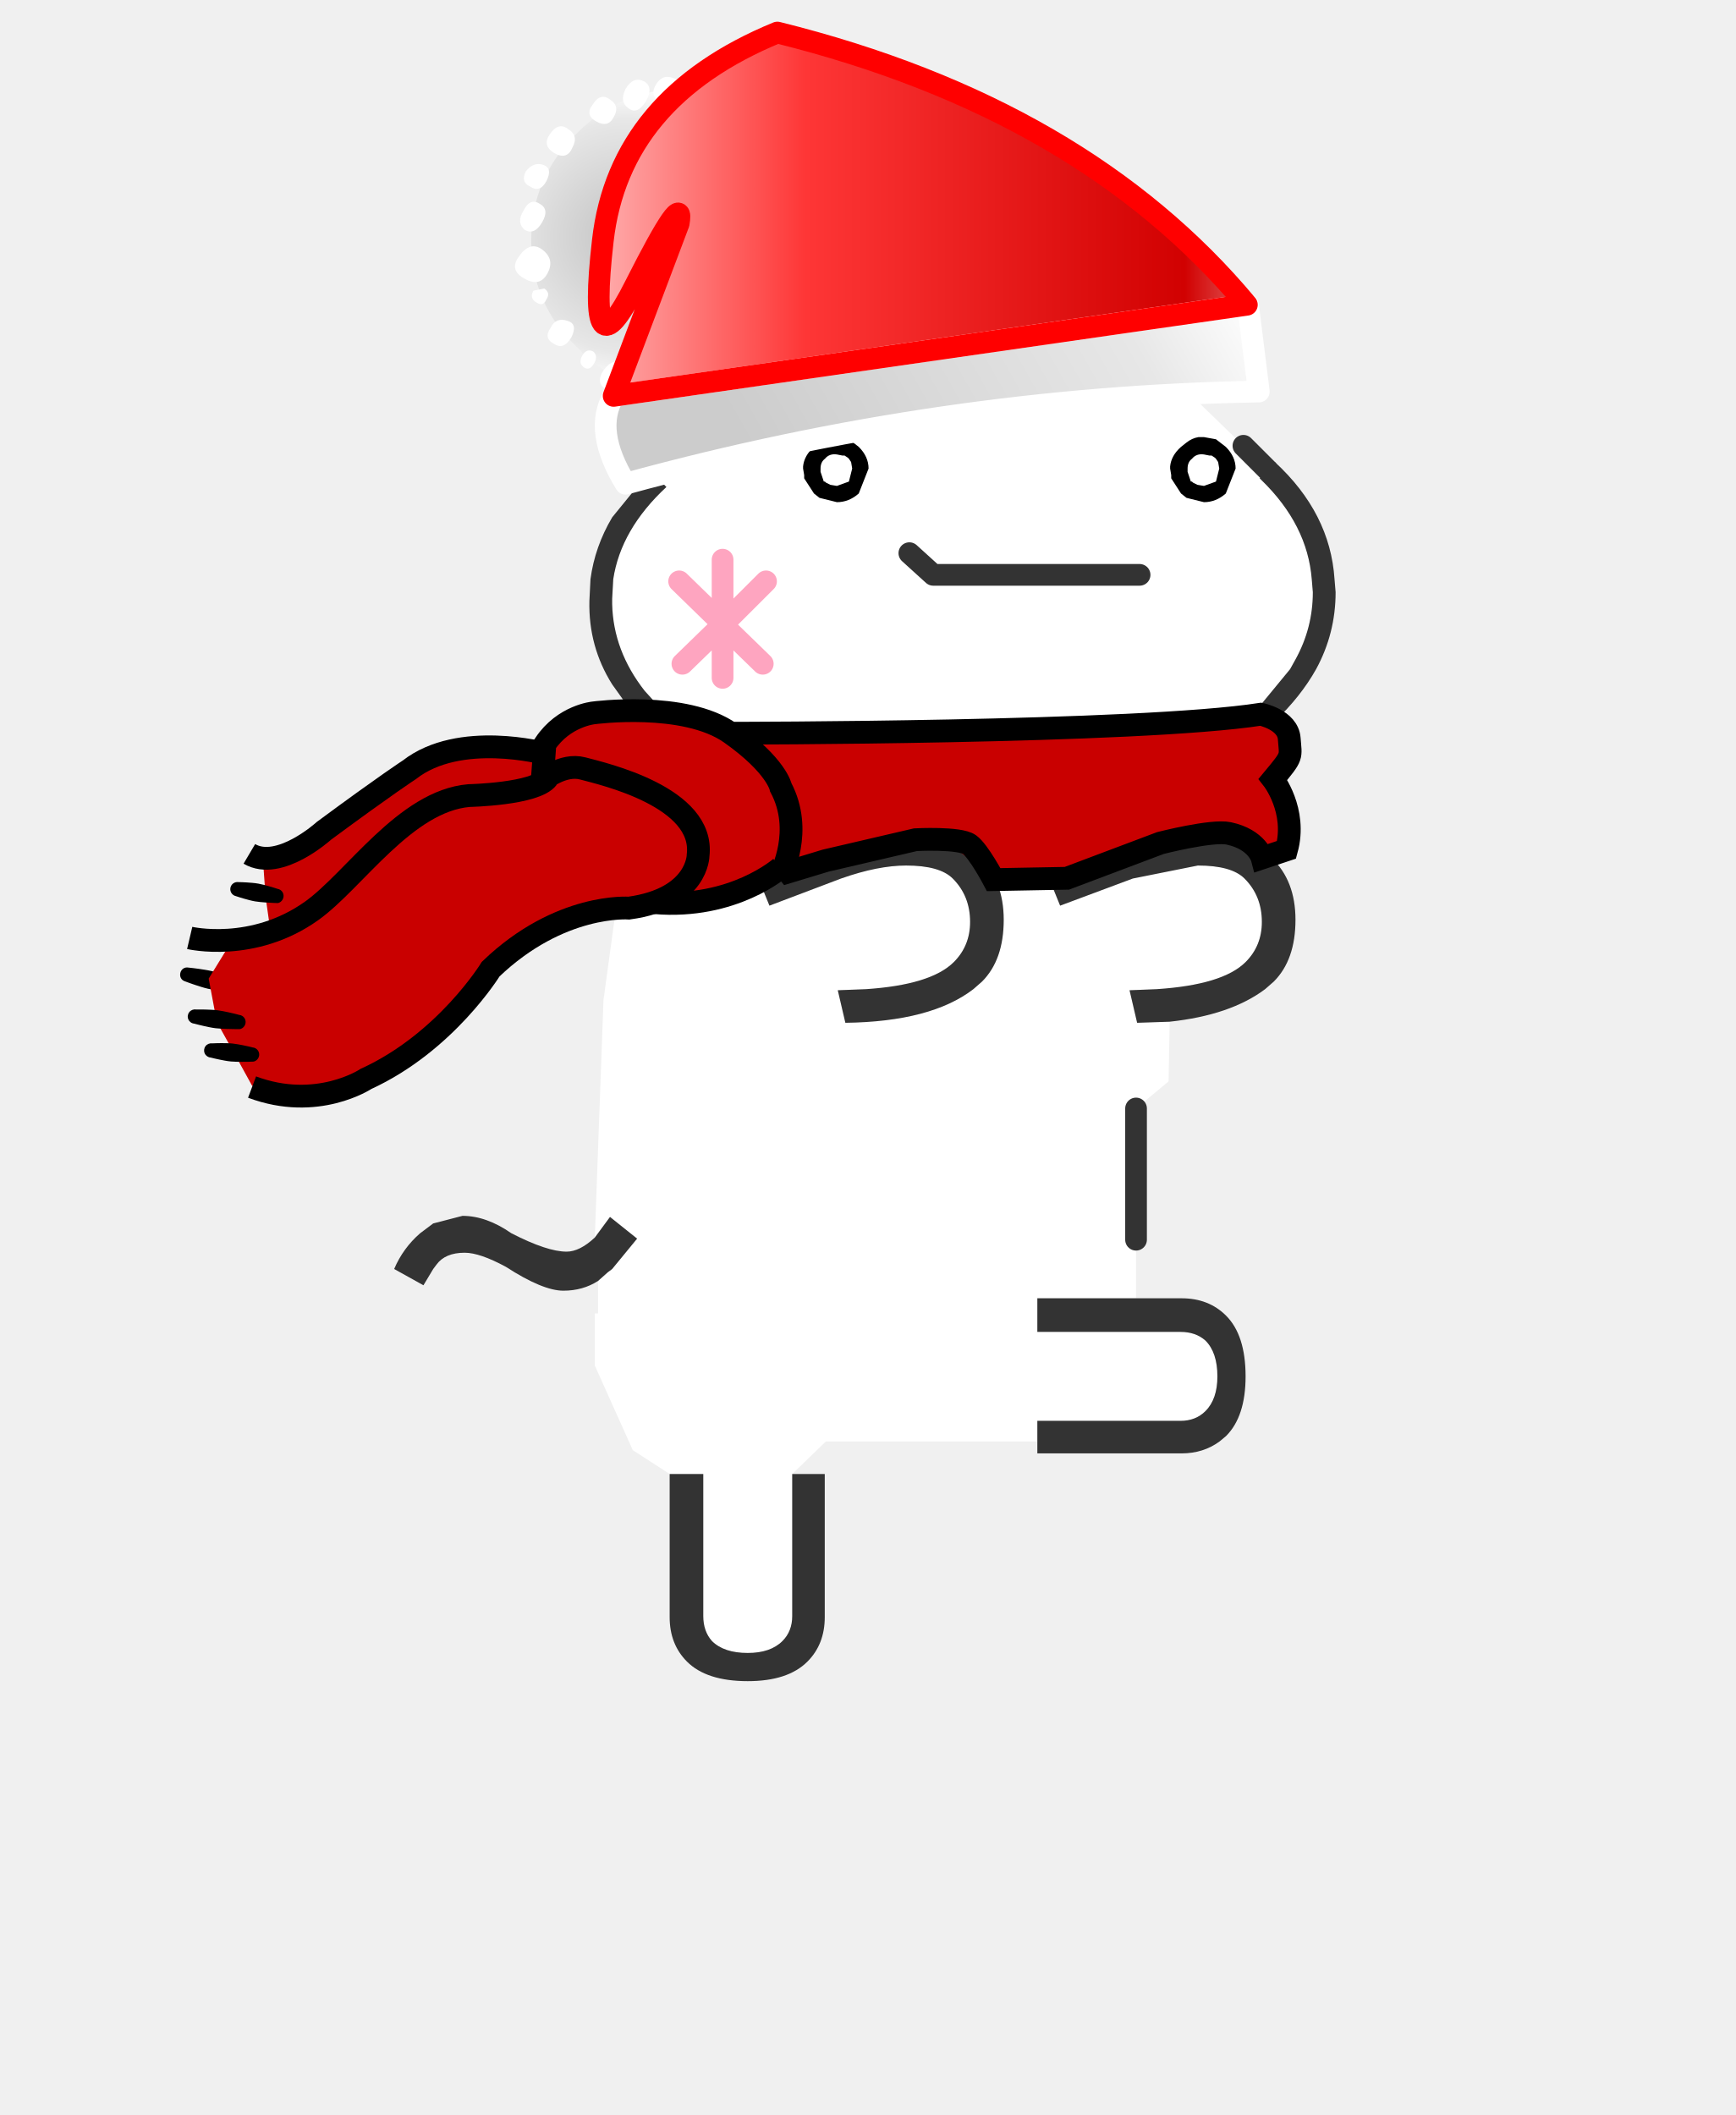
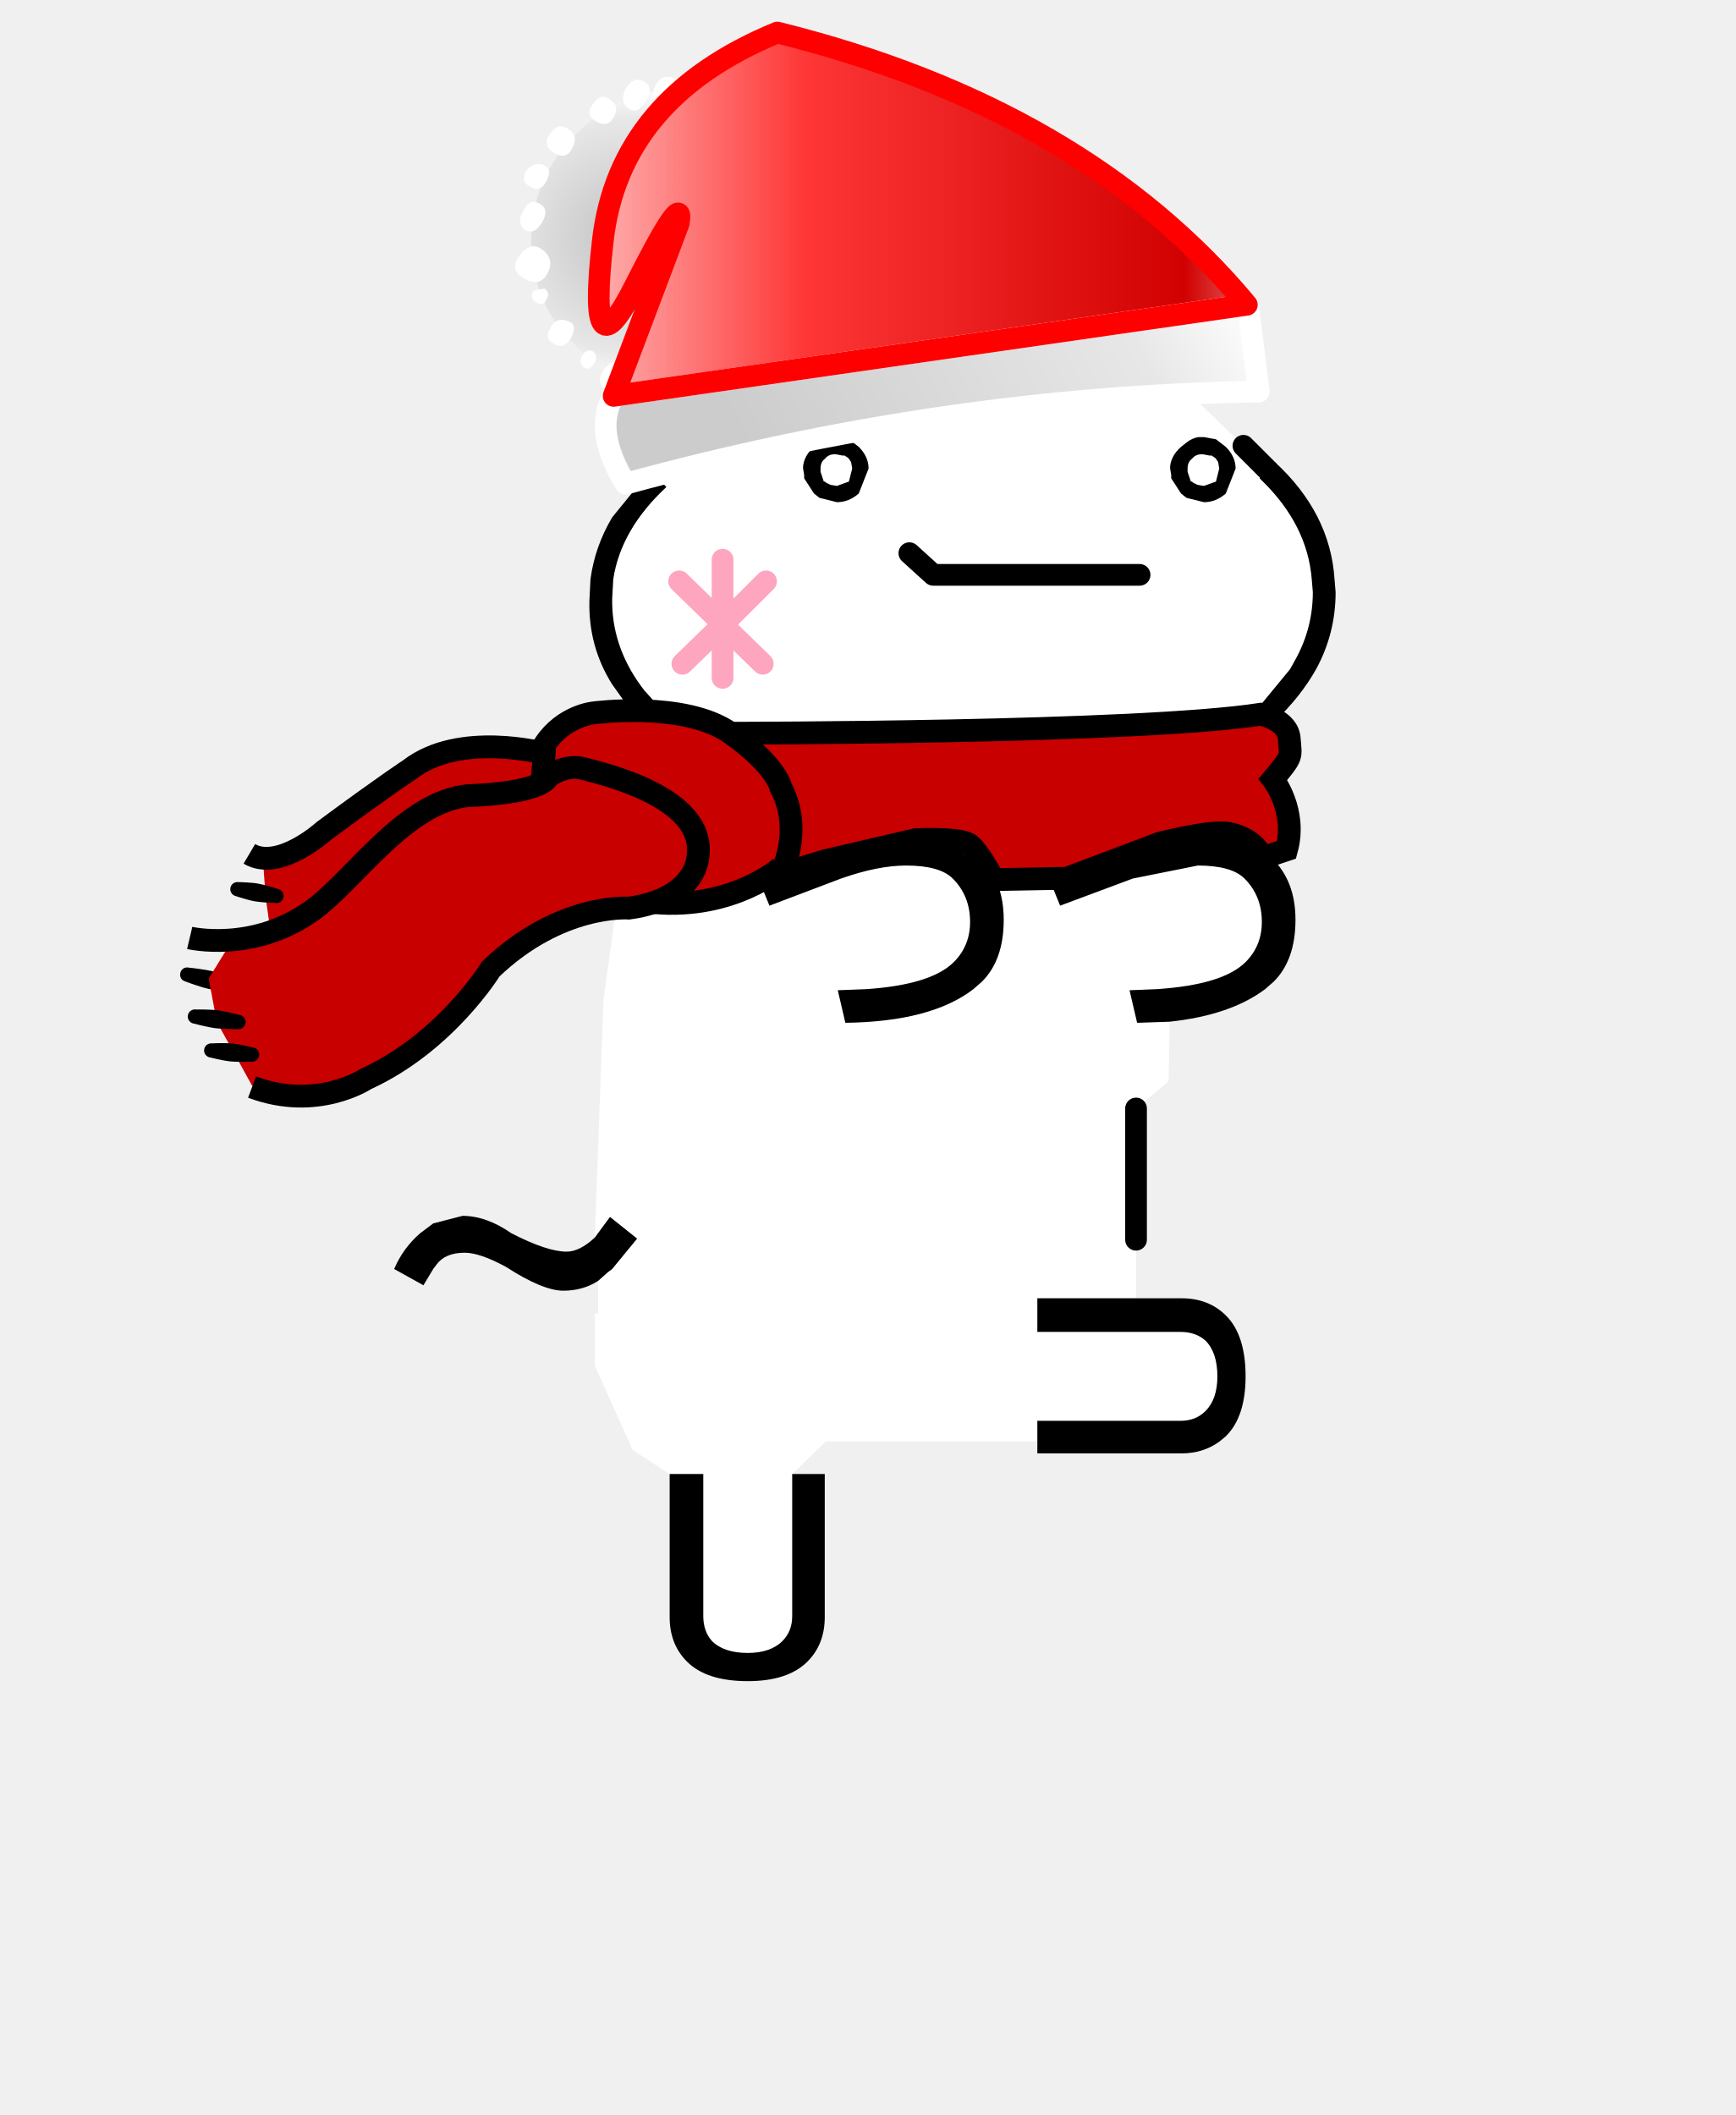
<svg xmlns="http://www.w3.org/2000/svg" xmlns:xlink="http://www.w3.org/1999/xlink" height="195" width="160" version="1.1" id="svg23">
  <defs id="defs18">
    <g id="j" transform="translate(11.45 4.1)">
      <use height="2" transform="translate(-.85 -4.1)" width="11.6" xlink:href="#a" id="use1" />
      <use height="6.45" transform="translate(-11.45 -3.8)" width="5" xlink:href="#b" id="use2" />
    </g>
    <g id="k" transform="translate(123.2 9.5)">
      <use height="14.9" transform="translate(-103.9 -6.95)" width="15.5" xlink:href="#c" id="use3" />
      <use height="21.8" transform="translate(-123.2 -9.5)" width="31.45" xlink:href="#d" id="use4" />
    </g>
    <g id="i" fill-rule="evenodd">
      <path d="M4.9-4.95Q7-2.9 7 0q0 2.9-2.1 4.9Q2.9 7 0 7q-2.9 0-4.95-2.1Q-7 2.9-7 0q0-2.9 2.05-4.95Q-2.9-7 0-7q2.9 0 4.9 2.05" fill="url(#e)" transform="translate(7.75 7.55)" id="path4" />
      <path d="M.45-7.5q.5-.2.8.3.3.5-.15.75L.5-6.5H.4q-.45.3-.75-.25-.3-.6.15-.75l.5.05.15-.05m1.35.15q.5-.25.85.35.3.6-.15.9-.4.3-.8-.35-.35-.65.1-.9m1.55.85q.45-.35.8.2.4.5-.15.8-.55.3-.8-.2-.3-.5.15-.8m3.9 3.3q.25.5-.2.7-.45.3-.75-.25-.3-.6.15-.75.45-.15.8.3M5.1-4.3q-.3-.55.2-.85.45-.35.85.25.35.5-.2.85-.6.35-.85-.25M6.5-.85q-.35-.6.1-.85.45-.3.75.3.35.55-.05.9-.45.25-.8-.35M6.25 1.5Q5.9.85 6.5.4q.55-.4 1.05.3.5.65-.25 1.05-.7.4-1.05-.25m.65.8q.2.35-.15.55-.3.2-.45-.15-.2-.3.1-.5l.5.1M5.3 3.7q.55-.2.8.3.35.5-.15.75-.45.3-.8-.3-.3-.6.15-.75M1.55 7.25q-.55.3-.85-.2-.2-.55.2-.85.5-.3.85.2t-.2.85m1.9-.35q-.65.4-.95-.2-.35-.6.2-1 .5-.35.95.25.45.65-.2.95m.65-1.25q-.2-.35.05-.55.3-.15.5.2t-.1.55q-.25.15-.45-.2m-5.9-12.1q-.3.2-.5-.1l.15-.55.45.15q.25.3-.1.5m-1.65.75q-.5.3-.8-.2-.25-.45.15-.8.45-.25.8.2.4.5-.15.8m-.65.4q.35.6-.15.95-.45.35-.8-.35-.4-.65.1-.95.45-.25.85.35m-1.4 1.6q-.3.2-.5-.2-.15-.4.1-.45.35-.1.5.2.2.25-.1.45m-.65 1.15q.45.65-.25 1-.7.4-1-.25-.3-.65.25-1t1 .25M-6.5-.9q.45.6-.2.95-.6.35-.95-.2-.3-.6.2-1 .55-.35.95.25m-.8 2.6q-.35-.65.1-.95.5-.25.85.35.3.6-.15.95-.4.25-.8-.35m2.45 2.45q.35.55-.2.85-.55.3-.85-.2-.2-.55.2-.85.5-.3.85.2m-.7-.45q-.6.35-.95-.4-.4-.75.2-.95.6-.2.95.4.4.55-.2.95m1.05 1.35q.6-.45 1.1.25.5.7-.2 1.15-.75.4-1.1-.3-.4-.65.2-1.1M-.4 7.3q-.3.15-.45-.2-.2-.35.1-.4.25-.15.45.15.2.25-.1.45m-2 0q-.45.25-.75-.3-.35-.6.05-.85.45-.25.8.3.3.55-.1.85" fill="#fff" transform="translate(7.75 7.55)" id="path5" />
    </g>
    <g id="d">
      <path d="M-92.95 7.75q.95 1.6-.55 4.05-14.6-4-29.2-4.25l.5-4h.05-.05.05l29.2 4.2" fill="url(#f)" fill-rule="evenodd" transform="translate(123.2 9.5)" id="path6" />
      <path d="M-122.15 3.55Q-114.6-5.5-100.5-9q7.3 3 8.05 9.6.75 6.55-1.5 2.05-2.3-4.55-2-2.85l3 7.95-29.2-4.2" fill="url(#g)" fill-rule="evenodd" transform="translate(123.2 9.5)" id="path7" />
      <path d="M-92.95 7.75q.95 1.6-.55 4.05-14.6-4-29.2-4.25l.5-4h.05l29.2 4.2m-29.25-4.2h.05" fill="none" stroke="#fff" stroke-linecap="round" stroke-linejoin="round" transform="translate(123.2 9.5)" id="path8" />
      <path d="M-122.15 3.55Q-114.6-5.5-100.5-9q7.3 3 8.05 9.6.75 6.55-1.5 2.05-2.3-4.55-2-2.85l3 7.95z" fill="none" stroke="red" stroke-linecap="round" stroke-linejoin="round" transform="translate(123.2 9.5)" id="path9" />
    </g>
    <linearGradient gradientTransform="matrix(-.0157 -.0091 .0025 -.0044 -107.85 7.65)" gradientUnits="userSpaceOnUse" id="f" spreadMethod="pad" x1="-819.2" x2="819.2">
      <stop offset=".204" stop-color="#ccc" id="stop9" />
      <stop offset=".804" stop-color="#e7e7e7" id="stop10" />
      <stop offset="1" stop-color="#fff" id="stop11" />
    </linearGradient>
    <linearGradient gradientTransform="matrix(.0283 0 0 .0102 -104.45 -.65)" gradientUnits="userSpaceOnUse" id="g" spreadMethod="pad" x1="-819.2" x2="819.2">
      <stop offset=".004" stop-color="#fff" id="stop12" />
      <stop offset=".18" stop-color="#d10101" id="stop13" />
      <stop offset=".557" stop-color="#fe3636" id="stop14" />
      <stop offset=".906" stop-color="#fff" id="stop15" />
    </linearGradient>
-     <path d="M10.25-2.6H.75l-1.1-1" fill="none" stroke="#333" stroke-linecap="round" stroke-linejoin="round" transform="translate(.85 4.1)" id="a" />
+     <path d="M10.25-2.6H.75l-1.1-1" fill="none" stroke="#000" stroke-linecap="round" stroke-linejoin="round" transform="translate(.85 4.1)" id="a" />
    <path d="m2-1.7-2 2 1.85 1.8M0 .3V.25v2.5M0 .3l-1.85 1.8M-2-1.7 0 .25V-2.7" fill="none" stroke="#fea5c0" stroke-linecap="round" stroke-linejoin="round" transform="translate(2.5 3.2)" id="h" />
    <use height="6.45" width="5" xlink:href="#h" id="b" />
    <use height="14.9" width="15.5" xlink:href="#i" id="c" />
    <radialGradient cx="0" cy="0" gradientTransform="translate(2.6 -.2) scale(.0086)" gradientUnits="userSpaceOnUse" id="e" r="819.2" spreadMethod="pad">
      <stop offset=".204" stop-color="#ccc" id="stop16" />
      <stop offset=".757" stop-color="#e7e7e7" id="stop17" />
      <stop offset="1" stop-color="#fff" id="stop18" />
    </radialGradient>
  </defs>
  <path d="m87.941 35 2.4 1.1 7.7-17.2 7.8 17.2 2.5-1.1 6.3 6.1 2.2 2.2-.7.8.2.2c2.8 2.733 4.333 5.767 4.6 9.1l.1 1.2c0 2.2-.533 4.267-1.6 6.2l-.5.9-2.8 3.4.2.2-.6.6-6.5 1.8v9.4l-6.5 1.4-6.3 1.8 1.3 3.2 6.7-2.5 6-1.2c2.067 0 3.5.4 4.3 1.2 1.067 1.067 1.6 2.4 1.6 4 0 1.467-.5 2.7-1.5 3.7-1.4 1.4-4.133 2.233-8.2 2.5l-2.5.1.7 3 3-.1-.1 5.5-3 2.5v17.5h-9.1v3.1h13.2c.933 0 1.7.267 2.3.8.733.733 1.1 1.833 1.1 3.3 0 1.4-.367 2.467-1.1 3.2-.6.6-1.367.9-2.3.9h-13.2v1.9h-19.5l-3.1 3V149c0 .933-.3 1.7-.9 2.3-.733.733-1.8 1.1-3.2 1.1-1.467 0-2.567-.367-3.3-1.1-.533-.6-.8-1.367-.8-2.3v-13.1h-3.1l-3.4-2.2-3.5-7.8v-4.8h.3v-3l.9-.8.4-.3 2.3-2.8-2.5-2-1.4 1.9.8-21.9 3.5-25.6.8.7 1.5-1.4-2-2.2c-1.933-2.467-2.933-5.133-3-8v-.5l.1-1.8c.467-3.067 2.1-5.9 4.9-8.5l-1.5-1.5 1-7.9 1.3.6 7.7-17.2 7.7 17.2 2.5-1.1h7.8m2.4 44.1c-1.4-1.4-3.567-2.1-6.5-2.1l-8 1.5-6.2 1.8 1.3 3.2 6.6-2.5c2.267-.8 4.267-1.2 6-1.2 2.067 0 3.5.4 4.3 1.2 1.067 1.067 1.6 2.4 1.6 4 0 1.467-.5 2.7-1.5 3.7-1.4 1.4-4.1 2.233-8.1 2.5l-2.6.1.7 3c5.267-.067 9.2-1.1 11.8-3.1l.8-.7c1.333-1.333 2-3.233 2-5.7 0-2.4-.733-4.3-2.2-5.7" fill="#fff" fill-rule="evenodd" id="path18" />
-   <path d="m108.341 35-2.5 1.1-7.8-17.2-7.7 17.2-2.4-1.1 10.1-22 10.3 22m-28.2 0-2.5 1.1-7.7-17.2-7.7 17.2-1.3-.6-1.1-.5 10.1-22 10.2 22m-20.2 8.4 1.5 1.5c-2.8 2.6-4.433 5.433-4.9 8.5l-.1 1.8v.5c.067 2.867 1.067 5.533 3 8l2 2.2-1.5 1.4-.8-.7-1.2-1.4-1.5-2.1c-1.467-2.333-2.167-4.9-2.1-7.7l.1-2c.267-2 .933-3.9 2-5.7l3.5-4.3m-5.1 70.7 1.4-1.9 2.5 2-2.3 2.8-.4.3-.9.8c-.933.6-2 .9-3.2.9-1.267 0-3.033-.733-5.3-2.2-1.6-.867-2.867-1.3-3.8-1.3-1.2 0-2.067.367-2.6 1.1l-.3.4-.9 1.5-2.7-1.5a8.963 8.963 0 0 1 2.4-3.3l1.2-.9 2.7-.7c1.467 0 2.967.533 4.5 1.6 2.2 1.133 3.9 1.7 5.1 1.7.8 0 1.667-.433 2.6-1.3m6.9 21.8h3.1V149c0 .933.267 1.7.8 2.3.733.733 1.833 1.1 3.3 1.1 1.4 0 2.467-.367 3.2-1.1.6-.6.9-1.367.9-2.3v-13.1h3v13.2c0 1.667-.533 3.033-1.6 4.1-1.2 1.2-3.033 1.8-5.5 1.8-2.533 0-4.4-.6-5.6-1.8-1.067-1.067-1.6-2.433-1.6-4.1v-13.2m33.9-3V131h13.2c.933 0 1.7-.3 2.3-.9.733-.733 1.1-1.8 1.1-3.2 0-1.467-.367-2.567-1.1-3.3-.6-.533-1.367-.8-2.3-.8h-13.2v-3.1h13.3c1.667 0 3.033.533 4.1 1.6 1.2 1.2 1.8 3.067 1.8 5.6 0 2.467-.6 4.3-1.8 5.5l-.6.5c-1 .733-2.167 1.1-3.5 1.1h-13.3v-1.1m12.2-38.7-3 .1-.7-3 2.5-.1c4.067-.267 6.8-1.1 8.2-2.5 1-1 1.5-2.233 1.5-3.7 0-1.6-.533-2.933-1.6-4-.8-.8-2.233-1.2-4.3-1.2l-6 1.2-6.7 2.5-1.3-3.2 6.3-1.8 6.5-1.4 1.5-.1c2.933 0 5.1.7 6.5 2.1 1.467 1.4 2.2 3.3 2.2 5.7 0 2.467-.667 4.367-2 5.7l-.8.7c-2.133 1.6-5.067 2.6-8.8 3m8.5-28.9-.2-.2 2.8-3.4.5-.9c1.067-1.933 1.6-4 1.6-6.2l-.1-1.2c-.267-3.333-1.8-6.367-4.6-9.1l-.2-.2.7-.8h.1l.6-.7c3.4 3.133 5.233 6.733 5.5 10.8l.1 1.2c0 2.533-.6 4.9-1.8 7.1-.933 1.667-2.2 3.267-3.8 4.8l-1.2-1.2m-26 13.8c1.467 1.4 2.2 3.3 2.2 5.7 0 2.467-.667 4.367-2 5.7l-.8.7c-2.6 2-6.533 3.033-11.8 3.1l-.7-3 2.6-.1c4-.267 6.7-1.1 8.1-2.5 1-1 1.5-2.233 1.5-3.7 0-1.6-.533-2.933-1.6-4-.8-.8-2.233-1.2-4.3-1.2-1.733 0-3.733.4-6 1.2l-6.6 2.5-1.3-3.2 6.2-1.8 8-1.5c2.933 0 5.1.7 6.5 2.1" fill="#333" fill-rule="evenodd" id="path19" />
+   <path d="m108.341 35-2.5 1.1-7.8-17.2-7.7 17.2-2.4-1.1 10.1-22 10.3 22m-28.2 0-2.5 1.1-7.7-17.2-7.7 17.2-1.3-.6-1.1-.5 10.1-22 10.2 22m-20.2 8.4 1.5 1.5c-2.8 2.6-4.433 5.433-4.9 8.5l-.1 1.8v.5c.067 2.867 1.067 5.533 3 8l2 2.2-1.5 1.4-.8-.7-1.2-1.4-1.5-2.1c-1.467-2.333-2.167-4.9-2.1-7.7l.1-2c.267-2 .933-3.9 2-5.7l3.5-4.3m-5.1 70.7 1.4-1.9 2.5 2-2.3 2.8-.4.3-.9.8c-.933.6-2 .9-3.2.9-1.267 0-3.033-.733-5.3-2.2-1.6-.867-2.867-1.3-3.8-1.3-1.2 0-2.067.367-2.6 1.1l-.3.4-.9 1.5-2.7-1.5a8.963 8.963 0 0 1 2.4-3.3l1.2-.9 2.7-.7c1.467 0 2.967.533 4.5 1.6 2.2 1.133 3.9 1.7 5.1 1.7.8 0 1.667-.433 2.6-1.3m6.9 21.8h3.1V149c0 .933.267 1.7.8 2.3.733.733 1.833 1.1 3.3 1.1 1.4 0 2.467-.367 3.2-1.1.6-.6.9-1.367.9-2.3v-13.1h3v13.2c0 1.667-.533 3.033-1.6 4.1-1.2 1.2-3.033 1.8-5.5 1.8-2.533 0-4.4-.6-5.6-1.8-1.067-1.067-1.6-2.433-1.6-4.1v-13.2m33.9-3V131h13.2c.933 0 1.7-.3 2.3-.9.733-.733 1.1-1.8 1.1-3.2 0-1.467-.367-2.567-1.1-3.3-.6-.533-1.367-.8-2.3-.8h-13.2v-3.1h13.3c1.667 0 3.033.533 4.1 1.6 1.2 1.2 1.8 3.067 1.8 5.6 0 2.467-.6 4.3-1.8 5.5l-.6.5c-1 .733-2.167 1.1-3.5 1.1h-13.3v-1.1m12.2-38.7-3 .1-.7-3 2.5-.1c4.067-.267 6.8-1.1 8.2-2.5 1-1 1.5-2.233 1.5-3.7 0-1.6-.533-2.933-1.6-4-.8-.8-2.233-1.2-4.3-1.2l-6 1.2-6.7 2.5-1.3-3.2 6.3-1.8 6.5-1.4 1.5-.1c2.933 0 5.1.7 6.5 2.1 1.467 1.4 2.2 3.3 2.2 5.7 0 2.467-.667 4.367-2 5.7l-.8.7c-2.133 1.6-5.067 2.6-8.8 3m8.5-28.9-.2-.2 2.8-3.4.5-.9c1.067-1.933 1.6-4 1.6-6.2l-.1-1.2c-.267-3.333-1.8-6.367-4.6-9.1l-.2-.2.7-.8h.1l.6-.7c3.4 3.133 5.233 6.733 5.5 10.8l.1 1.2c0 2.533-.6 4.9-1.8 7.1-.933 1.667-2.2 3.267-3.8 4.8l-1.2-1.2m-26 13.8c1.467 1.4 2.2 3.3 2.2 5.7 0 2.467-.667 4.367-2 5.7l-.8.7c-2.6 2-6.533 3.033-11.8 3.1l-.7-3 2.6-.1c4-.267 6.7-1.1 8.1-2.5 1-1 1.5-2.233 1.5-3.7 0-1.6-.533-2.933-1.6-4-.8-.8-2.233-1.2-4.3-1.2-1.733 0-3.733.4-6 1.2l-6.6 2.5-1.3-3.2 6.2-1.8 8-1.5c2.933 0 5.1.7 6.5 2.1" fill="#000" fill-rule="evenodd" id="path19" />
  <path d="m116.841 43.3-2.2-2.2 2.3 2.2h-.1" fill="red" fill-rule="evenodd" id="path20" />
-   <path d="M87.941 35h-7.8m24.6 79.3v-12.1m12.1-58.9-2.2-2.2" fill="none" stroke="#333" stroke-linecap="round" stroke-linejoin="round" stroke-width="2" id="path21" />
+   <path d="M87.941 35h-7.8m24.6 79.3v-12.1m12.1-58.9-2.2-2.2" fill="none" stroke="#000" stroke-linecap="round" stroke-linejoin="round" stroke-width="2" id="path21" />
  <use height="6.75" transform="matrix(2.0024 0 0 2 61.615 50)" width="22.2" xlink:href="#j" id="use21" />
  <path d="M76.76 40.3h.4l1.11.2.905.7q.905.9.905 2l-.905 2.3q-.907.8-2.012.8l-1.61-.4-.505-.4-.905-1.4v-.3l-.1-.6V43q.1-1 1.005-1.8l.505-.4q.502-.4 1.105-.5h.1m.907 1.7-.502-.1q-.705-.1-1.108.4-.402.3-.402.9v.3l.3.9h.102l.1.1.403.2.605.1 1.105-.4.302-1.2-.1-.6-.2-.3-.1-.1-.302-.2h-.203m32.936-1.7h.4l1.108.2.907.7q.905.9.905 2l-.905 2.3q-.907.8-2.013.8l-1.61-.4-.504-.4-.905-1.4v-.3l-.1-.6V43q.1-1 1.005-1.8l.504-.4q.503-.4 1.106-.5h.1m.907 1.7-.503-.1q-.705-.1-1.107.4-.403.3-.403.9v.3l.3.9h.103l.1.1.403.2.604.1 1.108-.4.3-1.2-.1-.6-.2-.3-.1-.1-.303-.2h-.202" style="stroke-width:2.006" id="gikopoipoi_eyes_open" fill-rule="evenodd" />
  <g id="gikopoipoi_eyes_closed" style="display:none" fill="none" stroke="#000" stroke-linecap="round" stroke-linejoin="round">
    <path d="M107.76 43.4h6.3" stroke-width="3" id="path22" />
    <path d="M-.05 1.55H3.1" stroke-width="1.5" style="display:inline" transform="matrix(2 0 0 2 74.019 40.3)" id="path23" />
  </g>
  <use height="21.8" transform="matrix(-1.9994 0 0 2 117.059 2)" width="34.8" xlink:href="#k" id="use23" />
  <path d="m 21.64,90.219 a 0.76,0.76 0 0 0 -0.103,-0.044 c -0.165,-0.058 -0.504,-0.186 -0.933,-0.324 -0.318,-0.102 -0.679,-0.218 -1.048,-0.309 a 8.783,8.783 0 0 0 -0.643,-0.127 c -0.832,-0.137 -1.522,-0.203 -1.522,-0.203 -0.827,-0.16 -1.112,1.053 -0.301,1.278 0,0 0.648,0.249 1.453,0.497 0.203,0.063 0.416,0.125 0.632,0.173 0.371,0.084 0.746,0.141 1.076,0.191 0.713,0.109 1.239,0.157 1.239,0.157 0.203,0.065 0.557,-0.154 0.64,-0.506 a 0.657,0.657 0 0 0 -0.489,-0.79 z" id="path4-9" style="display:inline" />
  <path d="m 68.49,67.601 47.75,-1.375 3,1.625 -0.375,2.25 -1.375,1.75 1.25,2.25 0.125,4.375 -1.5,0.75 -5.625,-2 -5.875,1.25 -7.125,2 -8,-0.25 -4,-3 -6.5,1 -4.625,1.875 -4.625,0.625 -3.875,1.75 -5.625,1 -9.875,1.75 -3.25,1.875 -4.375,3.875 -3.375,3.5 -3.75,3.25 -3.5,2 -4.25,1.375 -3,-0.25 -2.875,-0.75 -1.375,-2.5 -1.875,-3.375 -0.75,-4 2,-3.25 3.75,-0.75 -0.5,-3.5 -0.25,-3.5 3.5,-1.5 4,-2.875 4.25,-3 4.5,-2.125 4.75,-1.125 4.75,1 3.125,-3.375 4.375,-0.75 4.125,0.125 3.625,1 z" fill="#c90000" id="path5-6" style="display:inline" />
  <path d="m 22.071,93.581 a 0.708,0.708 0 0 0 -0.098,-0.031 c -0.157,-0.039 -0.48,-0.127 -0.887,-0.213 a 13.504,13.504 0 0 0 -0.993,-0.186 7.43,7.43 0 0 0 -0.603,-0.051 c -0.778,-0.04 -1.418,-0.025 -1.418,-0.025 a 0.657,0.657 0 1 0 -0.163,1.303 c 0,0 0.617,0.172 1.381,0.324 0.193,0.039 0.394,0.076 0.597,0.099 0.349,0.04 0.699,0.053 1.008,0.065 0.632,0.024 1.095,0.017 1.095,0.017 0.278,0.04 0.607,-0.216 0.652,-0.575 a 0.657,0.657 0 0 0 -0.57,-0.733 z m 1.234,2.997 a 0.92,0.92 0 0 0 -0.092,-0.027 c -0.148,-0.034 -0.451,-0.111 -0.834,-0.185 -0.283,-0.055 -0.604,-0.118 -0.931,-0.154 a 6.063,6.063 0 0 0 -0.565,-0.033 c -0.729,-0.016 -1.327,0.019 -1.327,0.019 a 0.657,0.657 0 1 0 -0.131,1.307 c 0,0 0.579,0.152 1.297,0.281 0.181,0.032 0.37,0.063 0.561,0.08 0.327,0.029 0.654,0.031 0.943,0.033 0.587,0.004 1.014,-0.016 1.014,-0.016 0.296,0.033 0.618,-0.231 0.654,-0.591 a 0.657,0.657 0 0 0 -0.588,-0.719 z m 2.296,-14.619 a 0.811,0.811 0 0 0 -0.088,-0.033 c -0.141,-0.043 -0.43,-0.141 -0.798,-0.24 -0.272,-0.074 -0.58,-0.158 -0.896,-0.216 a 6.279,6.279 0 0 0 -0.548,-0.071 c -0.709,-0.064 -1.294,-0.07 -1.294,-0.07 a 0.657,0.657 0 0 0 -0.223,1.294 c 0,0 0.553,0.191 1.243,0.368 0.173,0.044 0.355,0.087 0.54,0.117 0.316,0.051 0.635,0.075 0.916,0.096 0.599,0.046 1.037,0.054 1.037,0.054 0.246,0.052 0.586,-0.188 0.647,-0.545 a 0.657,0.657 0 0 0 -0.535,-0.759 z" id="path6-5" style="display:inline" />
  <path d="m 50.24,69.476 c 0,0 -7.875,-2.125 -12.5,1.5 0,0 -2.125,1.375 -7.875,5.625 0,0 -4.125,3.75 -6.875,2.125 m 49,1.25 c 0,0 -4.375,3.875 -11.625,3.25 m -42.875,3.25 c 0,0 5.828,1.37 11.25,-2.5 3.921,-2.798 8.625,-10.125 14.5,-10.625 0,0 6.125,-0.125 7.25,-1.625" fill="none" stroke="#000000" stroke-width="2.1" stroke-miterlimit="1.5" id="path7-6" style="display:inline" />
  <path d="m 67.365,67.601 c 0,0 37.625,0 48.875,-1.75 0,0 2.5,0.5 2.625,2.25 0.125,1.75 0.375,1.5 -1.5,3.75 0,0 2.25,2.875 1.25,6.5 l -2.25,0.75 c 0,0 -0.447,-1.704 -3.083,-2.264 -1.545,-0.328 -6.292,0.889 -6.292,0.889 l -8.625,3.25 -6.75,0.125 c 0,0 -1.367,-2.598 -2.228,-3.23 -0.91,-0.667 -4.98,-0.451 -4.98,-0.451 l -8.292,1.931 -4.125,1.25 c 0,0 2.125,-4 0,-8 0,0 -0.375,-2 -4.625,-5 -4.25,-3 -12.625,-1.875 -12.625,-1.875 0,0 -2.75,0.25 -4.5,2.875 l -0.25,3.375 c 0,0 1.875,-1.625 3.75,-1.125 1.875,0.5 11.25,2.625 10.625,8 0,0 0,4 -6.375,4.875 0,0 -6.375,-0.5 -12.75,5.625 0,0 -4.125,6.75 -11.5,10.125 0,0 -4.5,3 -10.5,0.75" fill="none" stroke="#000000" stroke-width="2.1" stroke-miterlimit="1.5" id="path8-2" style="display:inline" />
</svg>
